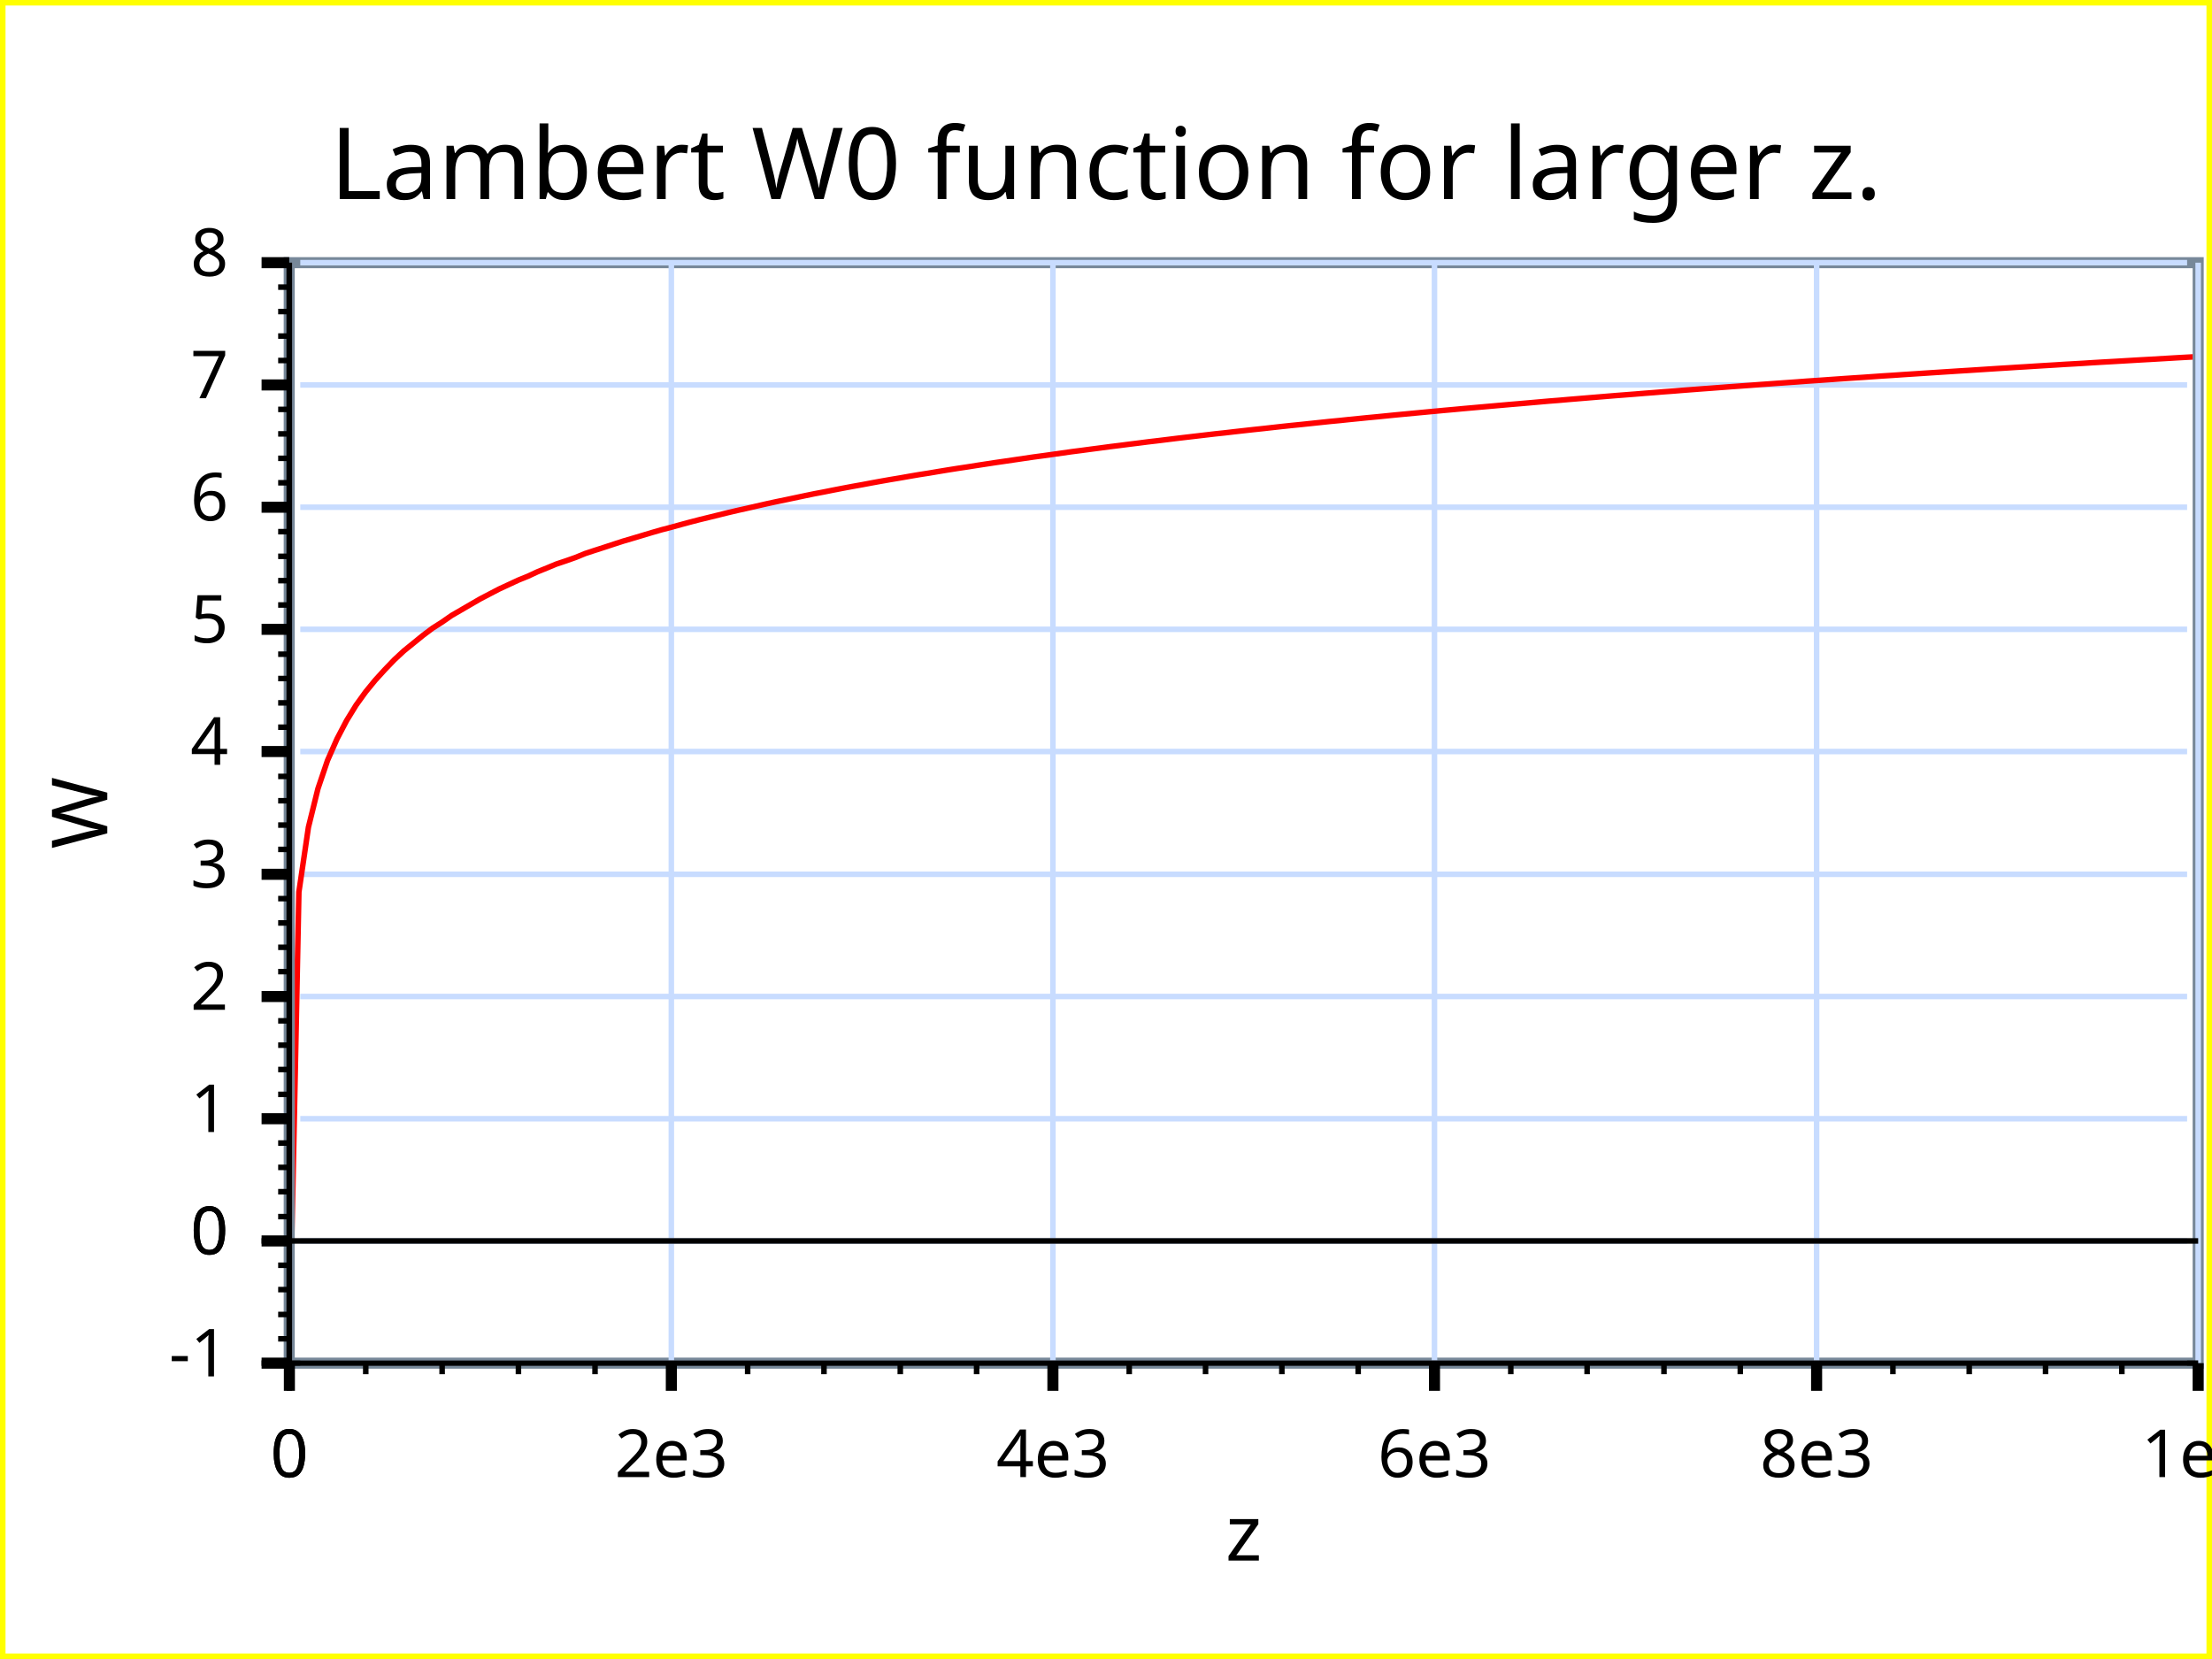
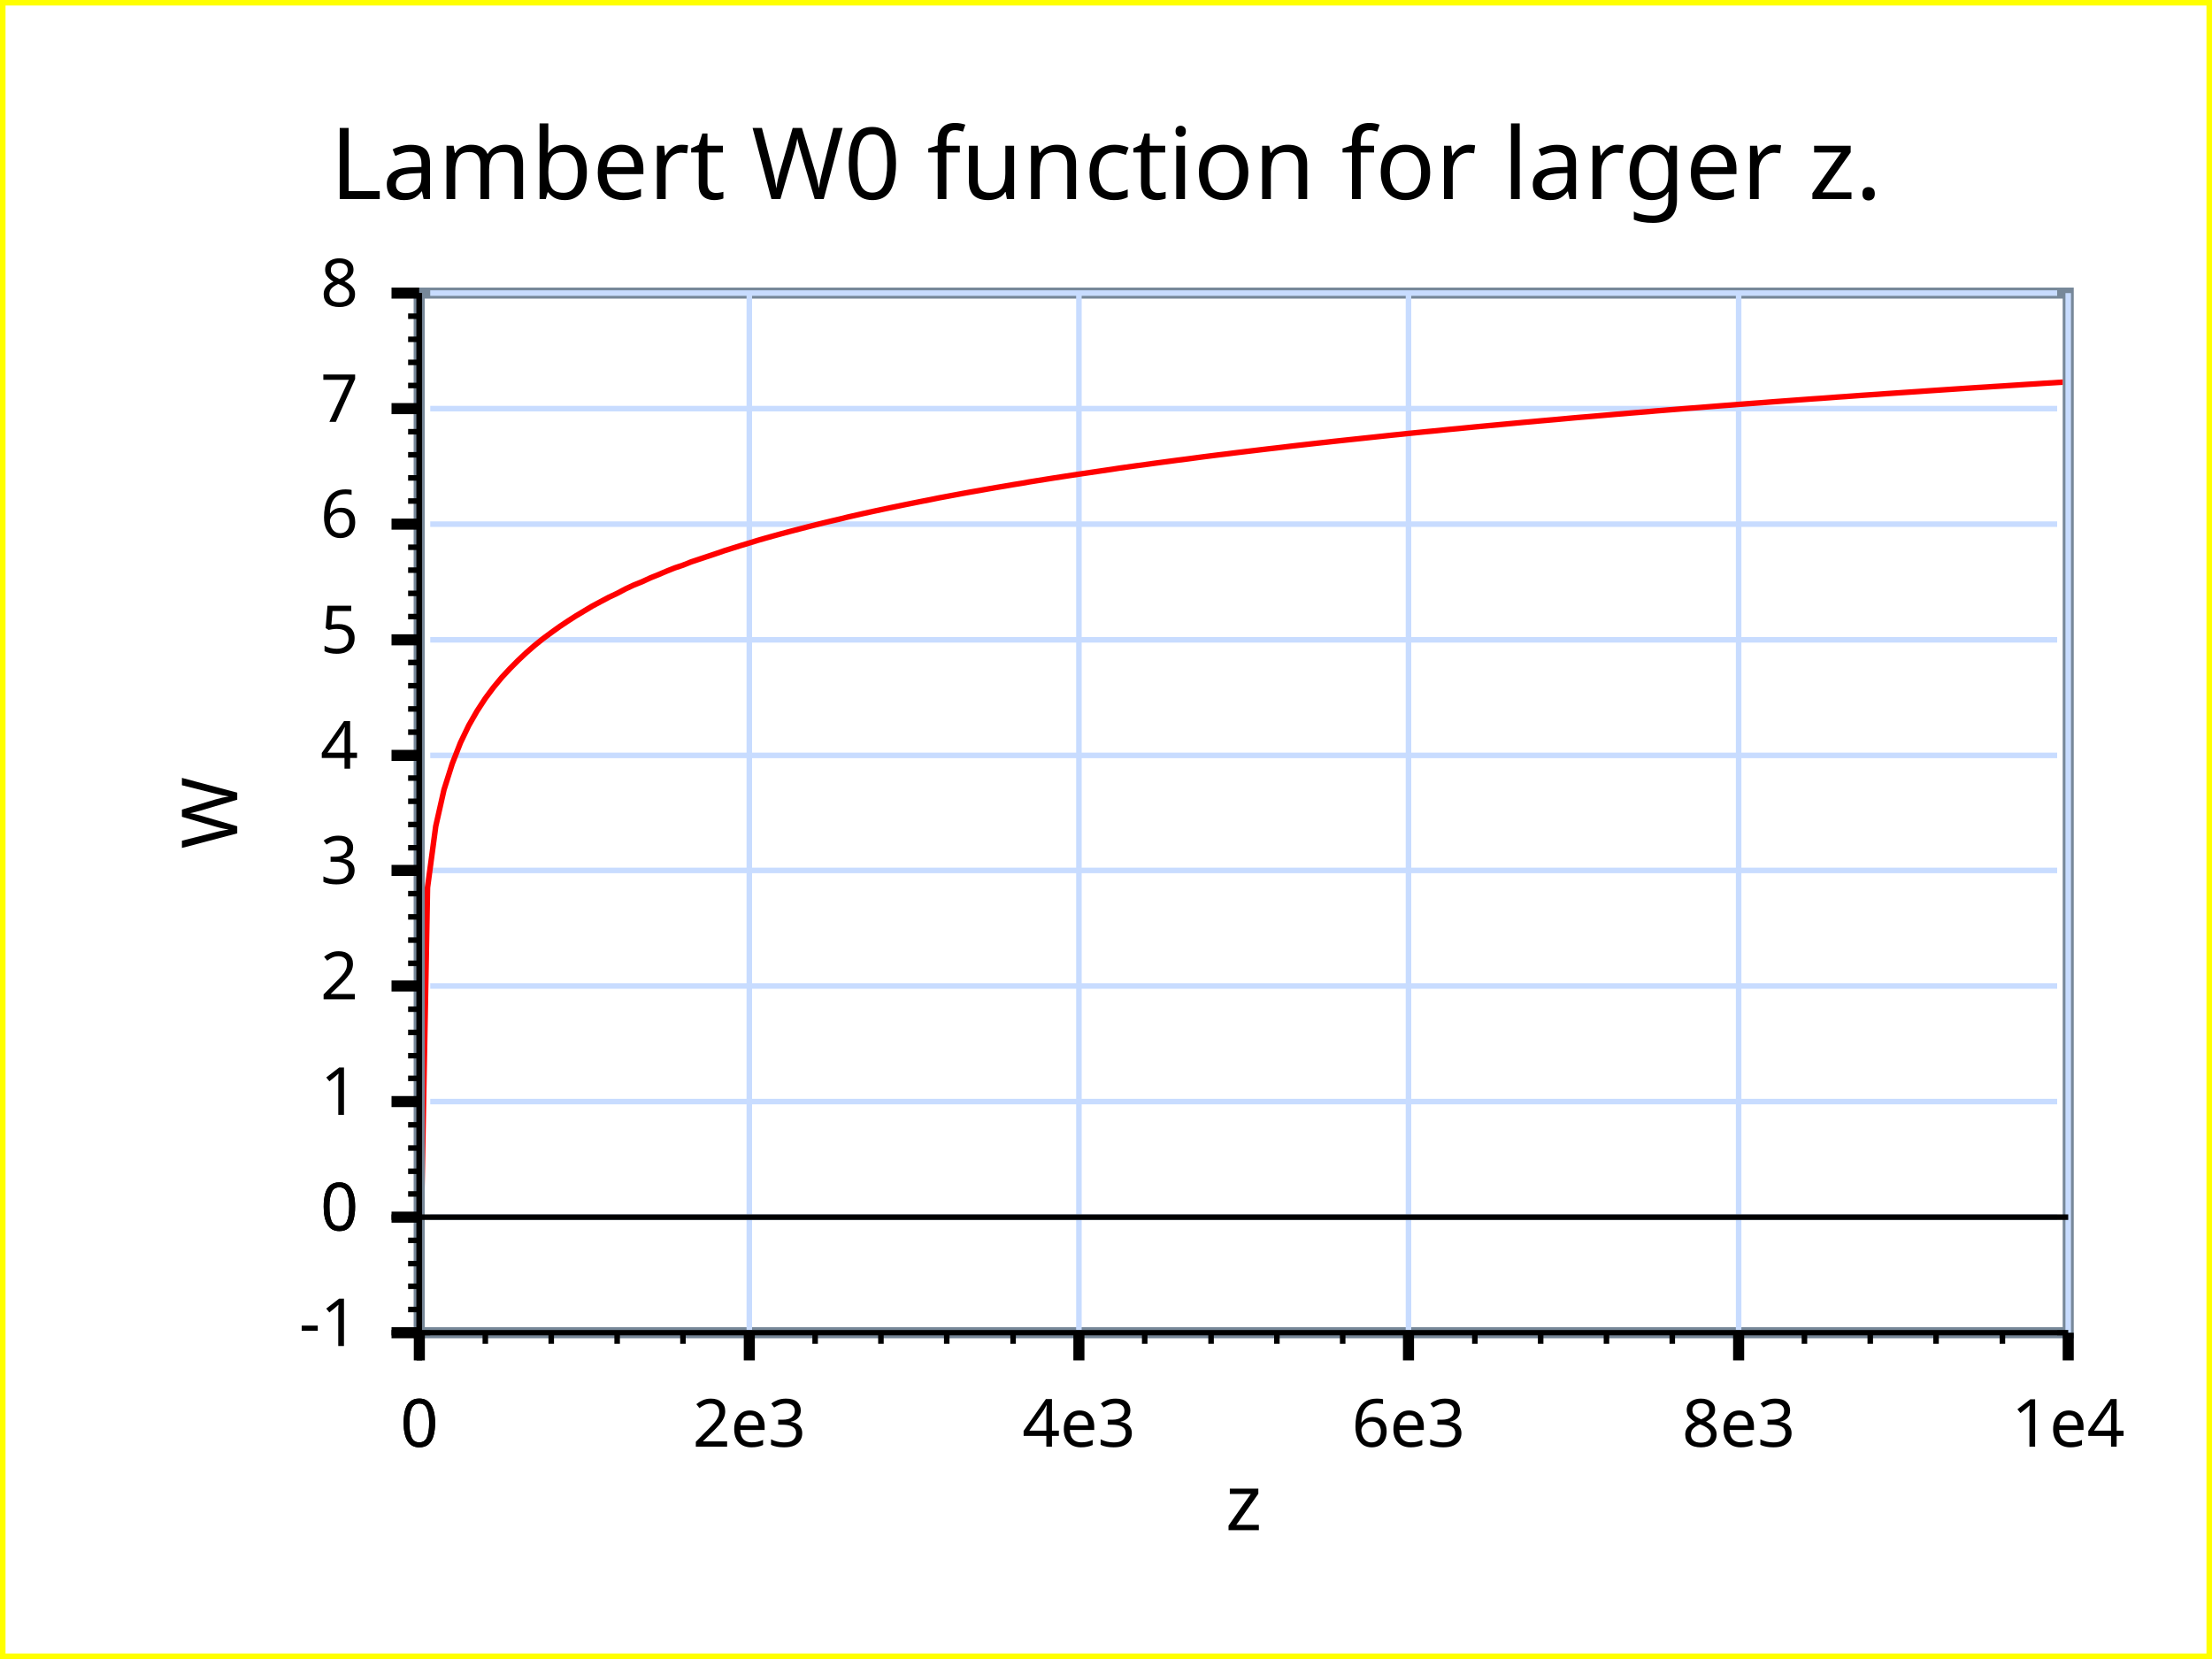
<svg xmlns="http://www.w3.org/2000/svg" width="400" height="300" version="1.1">
  <meta name="copyright" content="Paul A. Bristow" />
  <meta name="date" content="2018" />
  <clipPath id="plot_window">
-     <rect x="53.3" y="48.5" width="343.2" height="197" />
+     <rect x="76.8" y="54" width="296.2" height="186" />
  </clipPath>
  <g id="imageBackground" stroke="rgb(255,255,0)" fill="rgb(255,255,255)" stroke-width="2">
    <rect x="0" y="0" width="400" height="300" />
  </g>
  <g id="plotBackground" stroke="rgb(119,136,153)" fill="rgb(255,255,255)" stroke-width="2">
-     <rect x="52.3" y="47.5" width="345.2" height="199" />
+     <rect x="75.8" y="53" width="298.2" height="188" />
  </g>
  <g id="yMinorGrid" stroke="rgb(200,220,255)" stroke-width="0.5" />
  <g id="yMajorGrid" stroke="rgb(200,220,255)" stroke-width="1">
-     <path d="M54.3,224.4 L395.5,224.4 M54.3,202.3 L395.5,202.3 M54.3,180.2 L395.5,180.2 M54.3,158.1 L395.5,158.1 M54.3,135.9 L395.5,135.9 M54.3,113.8 L395.5,113.8 M54.3,91.72 L395.5,91.72 M54.3,69.61 L395.5,69.61 M54.3,47.5 L395.5,47.5 M54.3,224.4 L395.5,224.4 M54.3,246.5 L395.5,246.5 " fill="none" />
+     <path d="M77.8,220.1 L372,220.1 M77.8,199.2 L372,199.2 M77.8,178.3 L372,178.3 M77.8,157.4 L372,157.4 M77.8,136.6 L372,136.6 M77.8,115.7 L372,115.7 M77.8,94.78 L372,94.78 M77.8,73.89 L372,73.89 M77.8,53 L372,53 M77.8,220.1 L372,220.1 M77.8,241 L372,241 " fill="none" />
  </g>
  <g id="xMinorGrid" stroke="rgb(200,220,255)" stroke-width="0.5" />
  <g id="xMajorGrid" stroke="rgb(200,220,255)" stroke-width="1">
-     <path d="M52.33,47.5 L52.33,246.5 M121.4,47.5 L121.4,246.5 M190.4,47.5 L190.4,246.5 M259.4,47.5 L259.4,246.5 M328.5,47.5 L328.5,246.5 M397.5,47.5 L397.5,246.5 M52.33,47.5 L52.33,246.5 " fill="none" />
+     <path d="M75.83,53 L75.83,241 M135.5,53 L135.5,241 M195.1,53 L195.1,241 M254.7,53 L254.7,241 M314.4,53 L314.4,241 M374,53 L374,241 M75.83,53 L75.83,241 " fill="none" />
  </g>
  <g id="yAxis" stroke="rgb(0,0,0)" stroke-width="1">
-     <line x1="52.33" y1="47.5" x2="52.33" y2="251.5" />
-     <line x1="52.3" y1="47.5" x2="52.3" y2="246.5" />
+     <line x1="75.83" y1="53" x2="75.83" y2="246" />
+     <line x1="75.8" y1="53" x2="75.8" y2="241" />
  </g>
  <g id="xAxis" stroke="rgb(0,0,0)" stroke-width="1">
-     <line x1="47.3" y1="224.4" x2="397.5" y2="224.4" />
-     <line x1="47.3" y1="246.5" x2="397.5" y2="246.5" />
+     <line x1="70.8" y1="220.1" x2="374" y2="220.1" />
+     <line x1="70.8" y1="241" x2="374" y2="241" />
  </g>
  <g id="yMinorTicks" stroke="rgb(0,0,0)" stroke-width="1">
-     <path d="M50.3,220 L52.3,220 M50.3,215.5 L52.3,215.5 M50.3,211.1 L52.3,211.1 M50.3,206.7 L52.3,206.7 M50.3,197.9 L52.3,197.9 M50.3,193.4 L52.3,193.4 M50.3,189 L52.3,189 M50.3,184.6 L52.3,184.6 M50.3,175.7 L52.3,175.7 M50.3,171.3 L52.3,171.3 M50.3,166.9 L52.3,166.9 M50.3,162.5 L52.3,162.5 M50.3,153.6 L52.3,153.6 M50.3,149.2 L52.3,149.2 M50.3,144.8 L52.3,144.8 M50.3,140.4 L52.3,140.4 M50.3,131.5 L52.3,131.5 M50.3,127.1 L52.3,127.1 M50.3,122.7 L52.3,122.7 M50.3,118.3 L52.3,118.3 M50.3,109.4 L52.3,109.4 M50.3,105 L52.3,105 M50.3,100.6 L52.3,100.6 M50.3,96.14 L52.3,96.14 M50.3,87.3 L52.3,87.3 M50.3,82.88 L52.3,82.88 M50.3,78.46 L52.3,78.46 M50.3,74.03 L52.3,74.03 M50.3,65.19 L52.3,65.19 M50.3,60.77 L52.3,60.77 M50.3,56.34 L52.3,56.34 M50.3,51.92 L52.3,51.92 M50.3,224.4 L52.3,224.4 M50.3,228.8 L52.3,228.8 M50.3,233.2 L52.3,233.2 M50.3,237.7 L52.3,237.7 M50.3,242.1 L52.3,242.1 M50.3,246.5 L52.3,246.5 " fill="none" />
+     <path d="M73.8,215.9 L75.8,215.9 M73.8,211.8 L75.8,211.8 M73.8,207.6 L75.8,207.6 M73.8,203.4 L75.8,203.4 M73.8,195 L75.8,195 M73.8,190.9 L75.8,190.9 M73.8,186.7 L75.8,186.7 M73.8,182.5 L75.8,182.5 M73.8,174.2 L75.8,174.2 M73.8,170 L75.8,170 M73.8,165.8 L75.8,165.8 M73.8,161.6 L75.8,161.6 M73.8,153.3 L75.8,153.3 M73.8,149.1 L75.8,149.1 M73.8,144.9 L75.8,144.9 M73.8,140.7 L75.8,140.7 M73.8,132.4 L75.8,132.4 M73.8,128.2 L75.8,128.2 M73.8,124 L75.8,124 M73.8,119.8 L75.8,119.8 M73.8,111.5 L75.8,111.5 M73.8,107.3 L75.8,107.3 M73.8,103.1 L75.8,103.1 M73.8,98.96 L75.8,98.96 M73.8,90.6 L75.8,90.6 M73.8,86.42 L75.8,86.42 M73.8,82.24 L75.8,82.24 M73.8,78.07 L75.8,78.07 M73.8,69.71 L75.8,69.71 M73.8,65.53 L75.8,65.53 M73.8,61.36 L75.8,61.36 M73.8,57.18 L75.8,57.18 M73.8,220.1 L75.8,220.1 M73.8,224.3 L75.8,224.3 M73.8,228.5 L75.8,228.5 M73.8,232.6 L75.8,232.6 M73.8,236.8 L75.8,236.8 M73.8,241 L75.8,241 " fill="none" />
  </g>
  <g id="xMinorTicks" stroke="rgb(0,0,0)" stroke-width="1">
-     <path d="M66.14,246.5 L66.14,248.5 M79.95,246.5 L79.95,248.5 M93.75,246.5 L93.75,248.5 M107.6,246.5 L107.6,248.5 M135.2,246.5 L135.2,248.5 M149,246.5 L149,248.5 M162.8,246.5 L162.8,248.5 M176.6,246.5 L176.6,248.5 M204.2,246.5 L204.2,248.5 M218,246.5 L218,248.5 M231.8,246.5 L231.8,248.5 M245.6,246.5 L245.6,248.5 M273.2,246.5 L273.2,248.5 M287,246.5 L287,248.5 M300.9,246.5 L300.9,248.5 M314.7,246.5 L314.7,248.5 M342.3,246.5 L342.3,248.5 M356.1,246.5 L356.1,248.5 M369.9,246.5 L369.9,248.5 M383.7,246.5 L383.7,248.5 " fill="none" />
+     <path d="M87.76,241 L87.76,243 M99.68,241 L99.68,243 M111.6,241 L111.6,243 M123.5,241 L123.5,243 M147.4,241 L147.4,243 M159.3,241 L159.3,243 M171.2,241 L171.2,243 M183.2,241 L183.2,243 M207,241 L207,243 M219,241 L219,243 M230.9,241 L230.9,243 M242.8,241 L242.8,243 M266.7,241 L266.7,243 M278.6,241 L278.6,243 M290.5,241 L290.5,243 M302.4,241 L302.4,243 M326.3,241 L326.3,243 M338.2,241 L338.2,243 M350.1,241 L350.1,243 M362.1,241 L362.1,243 " fill="none" />
  </g>
  <g id="yMajorTicks" stroke="rgb(0,0,0)" stroke-width="2">
-     <path d="M47.3,224.4 L52.3,224.4 M47.3,202.3 L52.3,202.3 M47.3,180.2 L52.3,180.2 M47.3,158.1 L52.3,158.1 M47.3,135.9 L52.3,135.9 M47.3,113.8 L52.3,113.8 M47.3,91.72 L52.3,91.72 M47.3,69.61 L52.3,69.61 M47.3,47.5 L52.3,47.5 M47.3,224.4 L52.3,224.4 M47.3,246.5 L52.3,246.5 " fill="none" />
+     <path d="M70.8,220.1 L75.8,220.1 M70.8,199.2 L75.8,199.2 M70.8,178.3 L75.8,178.3 M70.8,157.4 L75.8,157.4 M70.8,136.6 L75.8,136.6 M70.8,115.7 L75.8,115.7 M70.8,94.78 L75.8,94.78 M70.8,73.89 L75.8,73.89 M70.8,53 L75.8,53 M70.8,220.1 L75.8,220.1 M70.8,241 L75.8,241 " fill="none" />
  </g>
  <g id="xMajorTicks" stroke="rgb(0,0,0)" stroke-width="2">
-     <path d="M52.33,246.5 L52.33,251.5 M121.4,246.5 L121.4,251.5 M190.4,246.5 L190.4,251.5 M259.4,246.5 L259.4,251.5 M328.5,246.5 L328.5,251.5 M397.5,246.5 L397.5,251.5 M52.33,246.5 L52.33,251.5 " fill="none" />
+     <path d="M75.83,241 L75.83,246 M135.5,241 L135.5,246 M195.1,241 L195.1,246 M254.7,241 L254.7,246 M314.4,241 L314.4,246 M374,241 L374,246 M75.83,241 L75.83,246 " fill="none" />
  </g>
  <g id="xTicksValues">
-     <text x="52.33" y="267.1" text-anchor="middle" font-size="12" font-family="Lucida Sans Unicode">0</text>
-     <text x="121.4" y="267.1" text-anchor="middle" font-size="12" font-family="Lucida Sans Unicode">2e3</text>
-     <text x="190.4" y="267.1" text-anchor="middle" font-size="12" font-family="Lucida Sans Unicode">4e3</text>
-     <text x="259.4" y="267.1" text-anchor="middle" font-size="12" font-family="Lucida Sans Unicode">6e3</text>
-     <text x="328.5" y="267.1" text-anchor="middle" font-size="12" font-family="Lucida Sans Unicode">8e3</text>
-     <text x="397.5" y="267.1" text-anchor="middle" font-size="12" font-family="Lucida Sans Unicode">1e4</text>
-     <text x="52.33" y="267.1" text-anchor="middle" font-size="12" font-family="Lucida Sans Unicode">0</text>
+     <text x="75.83" y="261.6" text-anchor="middle" font-size="12" font-family="Lucida Sans Unicode">0</text>
+     <text x="135.5" y="261.6" text-anchor="middle" font-size="12" font-family="Lucida Sans Unicode">2e3</text>
+     <text x="195.1" y="261.6" text-anchor="middle" font-size="12" font-family="Lucida Sans Unicode">4e3</text>
+     <text x="254.7" y="261.6" text-anchor="middle" font-size="12" font-family="Lucida Sans Unicode">6e3</text>
+     <text x="314.4" y="261.6" text-anchor="middle" font-size="12" font-family="Lucida Sans Unicode">8e3</text>
+     <text x="374" y="261.6" text-anchor="middle" font-size="12" font-family="Lucida Sans Unicode">1e4</text>
+     <text x="75.83" y="261.6" text-anchor="middle" font-size="12" font-family="Lucida Sans Unicode">0</text>
  </g>
  <g id="yTicksValues">
-     <text x="41.3" y="226.8" text-anchor="end" font-size="12" font-family="Lucida Sans Unicode">0</text>
-     <text x="41.3" y="204.7" text-anchor="end" font-size="12" font-family="Lucida Sans Unicode">1</text>
-     <text x="41.3" y="182.6" text-anchor="end" font-size="12" font-family="Lucida Sans Unicode">2</text>
-     <text x="41.3" y="160.5" text-anchor="end" font-size="12" font-family="Lucida Sans Unicode">3</text>
-     <text x="41.3" y="138.3" text-anchor="end" font-size="12" font-family="Lucida Sans Unicode">4</text>
-     <text x="41.3" y="116.2" text-anchor="end" font-size="12" font-family="Lucida Sans Unicode">5</text>
-     <text x="41.3" y="94.12" text-anchor="end" font-size="12" font-family="Lucida Sans Unicode">6</text>
-     <text x="41.3" y="72.01" text-anchor="end" font-size="12" font-family="Lucida Sans Unicode">7</text>
-     <text x="41.3" y="49.9" text-anchor="end" font-size="12" font-family="Lucida Sans Unicode">8</text>
-     <text x="41.3" y="226.8" text-anchor="end" font-size="12" font-family="Lucida Sans Unicode">0</text>
-     <text x="41.3" y="248.9" text-anchor="end" font-size="12" font-family="Lucida Sans Unicode">-1</text>
+     <text x="64.8" y="222.5" text-anchor="end" font-size="12" font-family="Lucida Sans Unicode">0</text>
+     <text x="64.8" y="201.6" text-anchor="end" font-size="12" font-family="Lucida Sans Unicode">1</text>
+     <text x="64.8" y="180.7" text-anchor="end" font-size="12" font-family="Lucida Sans Unicode">2</text>
+     <text x="64.8" y="159.8" text-anchor="end" font-size="12" font-family="Lucida Sans Unicode">3</text>
+     <text x="64.8" y="139" text-anchor="end" font-size="12" font-family="Lucida Sans Unicode">4</text>
+     <text x="64.8" y="118.1" text-anchor="end" font-size="12" font-family="Lucida Sans Unicode">5</text>
+     <text x="64.8" y="97.18" text-anchor="end" font-size="12" font-family="Lucida Sans Unicode">6</text>
+     <text x="64.8" y="76.29" text-anchor="end" font-size="12" font-family="Lucida Sans Unicode">7</text>
+     <text x="64.8" y="55.4" text-anchor="end" font-size="12" font-family="Lucida Sans Unicode">8</text>
+     <text x="64.8" y="222.5" text-anchor="end" font-size="12" font-family="Lucida Sans Unicode">0</text>
+     <text x="64.8" y="243.4" text-anchor="end" font-size="12" font-family="Lucida Sans Unicode">-1</text>
  </g>
  <g id="yLabel">
-     <text x="19.4" y="147" text-anchor="middle" transform="rotate(-90 19.4 147 )" font-size="14" font-family="Lucida Sans Unicode">W</text>
+     <text x="42.9" y="147" text-anchor="middle" transform="rotate(-90 42.9 147 )" font-size="14" font-family="Lucida Sans Unicode">W</text>
  </g>
  <g id="xLabel">
-     <text x="224.9" y="282.2" text-anchor="middle" font-size="14" font-family="Lucida Sans Unicode">z</text>
+     <text x="224.9" y="276.7" text-anchor="middle" font-size="14" font-family="Lucida Sans Unicode">z</text>
  </g>
  <g id="plotLines" stroke-width="2">
    <g clip-path="url(#plot_window)" stroke="rgb(255,0,0)" stroke-width="1">
-       <path d="M52.32,246.5 L52.32,246.5 L54.05,161.3 L55.77,149.6 L57.5,142.6 L59.23,137.5 L60.95,133.6 L62.68,130.3 L64.4,127.5 L66.13,125.1 L67.85,123 L69.58,121.1 L71.31,119.3 L73.03,117.7 L74.76,116.3 L76.48,114.9 L78.21,113.6 L79.94,112.5 L81.66,111.3 L83.39,110.3 L85.11,109.3 L86.84,108.3 L88.56,107.4 L90.29,106.5 L92.02,105.7 L93.74,104.9 L95.47,104.2 L97.19,103.4 L98.92,102.7 L100.6,102 L102.4,101.4 L104.1,100.8 L105.8,100.1 L107.5,99.54 L109.3,98.96 L111,98.4 L112.7,97.85 L114.5,97.32 L116.2,96.81 L117.9,96.3 L119.6,95.81 L121.4,95.34 L123.1,94.87 L124.8,94.41 L126.5,93.97 L128.3,93.53 L130,93.11 L131.7,92.69 L133.4,92.29 L135.2,91.89 L136.9,91.5 L138.6,91.11 L140.3,90.74 L142.1,90.37 L143.8,90.01 L145.5,89.65 L147.2,89.3 L149,88.96 L150.7,88.62 L152.4,88.29 L154.1,87.97 L155.9,87.65 L157.6,87.33 L159.3,87.02 L161,86.72 L162.8,86.42 L164.5,86.12 L166.2,85.83 L168,85.55 L169.7,85.26 L171.4,84.98 L173.1,84.71 L174.9,84.44 L176.6,84.17 L178.3,83.91 L180,83.65 L181.8,83.39 L183.5,83.14 L185.2,82.89 L186.9,82.64 L188.7,82.4 L190.4,82.16 L192.1,81.92 L193.8,81.68 L195.6,81.45 L197.3,81.22 L199,81 L200.7,80.77 L202.5,80.55 L204.2,80.33 L205.9,80.12 L207.6,79.9 L209.4,79.69 L211.1,79.48 L212.8,79.27 L214.5,79.07 L216.3,78.86 L218,78.66 L219.7,78.46 L221.5,78.27 L223.2,78.07 L224.9,77.88 L226.6,77.69 L228.4,77.5 L230.1,77.31 L231.8,77.12 L233.5,76.94 L235.3,76.76 L237,76.58 L238.7,76.4 L240.4,76.22 L242.2,76.05 L243.9,75.87 L245.6,75.7 L247.3,75.53 L249.1,75.36 L250.8,75.19 L252.5,75.02 L254.2,74.86 L256,74.69 L257.7,74.53 L259.4,74.37 L261.1,74.21 L262.9,74.05 L264.6,73.89 L266.3,73.74 L268.1,73.58 L269.8,73.43 L271.5,73.28 L273.2,73.13 L275,72.98 L276.7,72.83 L278.4,72.68 L280.1,72.53 L281.9,72.39 L283.6,72.24 L285.3,72.1 L287,71.96 L288.8,71.81 L290.5,71.67 L292.2,71.53 L293.9,71.4 L295.7,71.26 L297.4,71.12 L299.1,70.99 L300.8,70.85 L302.6,70.72 L304.3,70.58 L306,70.45 L307.7,70.32 L309.5,70.19 L311.2,70.06 L312.9,69.93 L314.6,69.81 L316.4,69.68 L318.1,69.55 L319.8,69.43 L321.6,69.3 L323.3,69.18 L325,69.06 L326.7,68.93 L328.5,68.81 L330.2,68.69 L331.9,68.57 L333.6,68.45 L335.4,68.33 L337.1,68.22 L338.8,68.1 L340.5,67.98 L342.3,67.87 L344,67.75 L345.7,67.64 L347.4,67.53 L349.2,67.41 L350.9,67.3 L352.6,67.19 L354.3,67.08 L356.1,66.97 L357.8,66.86 L359.5,66.75 L361.2,66.64 L363,66.53 L364.7,66.42 L366.4,66.32 L368.1,66.21 L369.9,66.1 L371.6,66 L373.3,65.89 L375.1,65.79 L376.8,65.69 L378.5,65.58 L380.2,65.48 L382,65.38 L383.7,65.28 L385.4,65.18 L387.1,65.08 L388.9,64.98 L390.6,64.88 L392.3,64.78 L394,64.68 L395.8,64.58 L397.5,64.49 " fill="none" />
+       <path d="M75.82,241 L75.82,241 L77.31,160.5 L78.8,149.4 L80.29,142.8 L81.78,138.1 L83.27,134.3 L84.76,131.2 L86.25,128.6 L87.75,126.3 L89.24,124.3 L90.73,122.5 L92.22,120.9 L93.71,119.4 L95.2,118 L96.69,116.7 L98.18,115.5 L99.67,114.4 L101.2,113.3 L102.7,112.3 L104.1,111.4 L105.6,110.5 L107.1,109.6 L108.6,108.8 L110.1,108 L111.6,107.3 L113.1,106.5 L114.6,105.8 L116.1,105.2 L117.6,104.5 L119.1,103.9 L120.5,103.3 L122,102.7 L123.5,102.2 L125,101.6 L126.5,101.1 L128,100.6 L129.5,100.1 L131,99.58 L132.5,99.11 L134,98.64 L135.5,98.19 L136.9,97.75 L138.4,97.32 L139.9,96.9 L141.4,96.49 L142.9,96.09 L144.4,95.7 L145.9,95.31 L147.4,94.93 L148.9,94.56 L150.4,94.2 L151.9,93.85 L153.3,93.5 L154.8,93.16 L156.3,92.82 L157.8,92.49 L159.3,92.17 L160.8,91.85 L162.3,91.54 L163.8,91.23 L165.3,90.93 L166.8,90.63 L168.3,90.34 L169.7,90.05 L171.2,89.77 L172.7,89.49 L174.2,89.21 L175.7,88.94 L177.2,88.68 L178.7,88.41 L180.2,88.15 L181.7,87.9 L183.2,87.64 L184.7,87.4 L186.1,87.15 L187.6,86.91 L189.1,86.67 L190.6,86.43 L192.1,86.2 L193.6,85.97 L195.1,85.74 L196.6,85.52 L198.1,85.3 L199.6,85.08 L201.1,84.86 L202.5,84.64 L204,84.43 L205.5,84.22 L207,84.02 L208.5,83.81 L210,83.61 L211.5,83.41 L213,83.21 L214.5,83.02 L216,82.82 L217.4,82.63 L218.9,82.44 L220.4,82.25 L221.9,82.07 L223.4,81.88 L224.9,81.7 L226.4,81.52 L227.9,81.34 L229.4,81.16 L230.9,80.99 L232.4,80.81 L233.8,80.64 L235.3,80.47 L236.8,80.3 L238.3,80.13 L239.8,79.97 L241.3,79.8 L242.8,79.64 L244.3,79.48 L245.8,79.32 L247.3,79.16 L248.8,79 L250.2,78.85 L251.7,78.69 L253.2,78.54 L254.7,78.38 L256.2,78.23 L257.7,78.08 L259.2,77.94 L260.7,77.79 L262.2,77.64 L263.7,77.5 L265.2,77.35 L266.6,77.21 L268.1,77.07 L269.6,76.93 L271.1,76.79 L272.6,76.65 L274.1,76.51 L275.6,76.37 L277.1,76.24 L278.6,76.1 L280.1,75.97 L281.6,75.84 L283,75.71 L284.5,75.57 L286,75.44 L287.5,75.32 L289,75.19 L290.5,75.06 L292,74.93 L293.5,74.81 L295,74.68 L296.5,74.56 L298,74.44 L299.4,74.31 L300.9,74.19 L302.4,74.07 L303.9,73.95 L305.4,73.83 L306.9,73.72 L308.4,73.6 L309.9,73.48 L311.4,73.36 L312.9,73.25 L314.4,73.13 L315.8,73.02 L317.3,72.91 L318.8,72.8 L320.3,72.68 L321.8,72.57 L323.3,72.46 L324.8,72.35 L326.3,72.24 L327.8,72.13 L329.3,72.03 L330.8,71.92 L332.2,71.81 L333.7,71.71 L335.2,71.6 L336.7,71.49 L338.2,71.39 L339.7,71.29 L341.2,71.18 L342.7,71.08 L344.2,70.98 L345.7,70.88 L347.2,70.78 L348.6,70.68 L350.1,70.58 L351.6,70.48 L353.1,70.38 L354.6,70.28 L356.1,70.18 L357.6,70.08 L359.1,69.99 L360.6,69.89 L362.1,69.8 L363.6,69.7 L365,69.61 L366.5,69.51 L368,69.42 L369.5,69.32 L371,69.23 L372.5,69.14 L374,69.05 " fill="none" />
    </g>
  </g>
  <g id="plotPoints" clip-path="url(#plot_window)" />
  <g id="title">
    <text x="200" y="36" text-anchor="middle" font-size="18" font-family="Lucida Sans Unicode">Lambert W0 function for larger z.</text>
  </g>
  <g id="plotXValues" />
  <g id="plotYValues" />
</svg>
